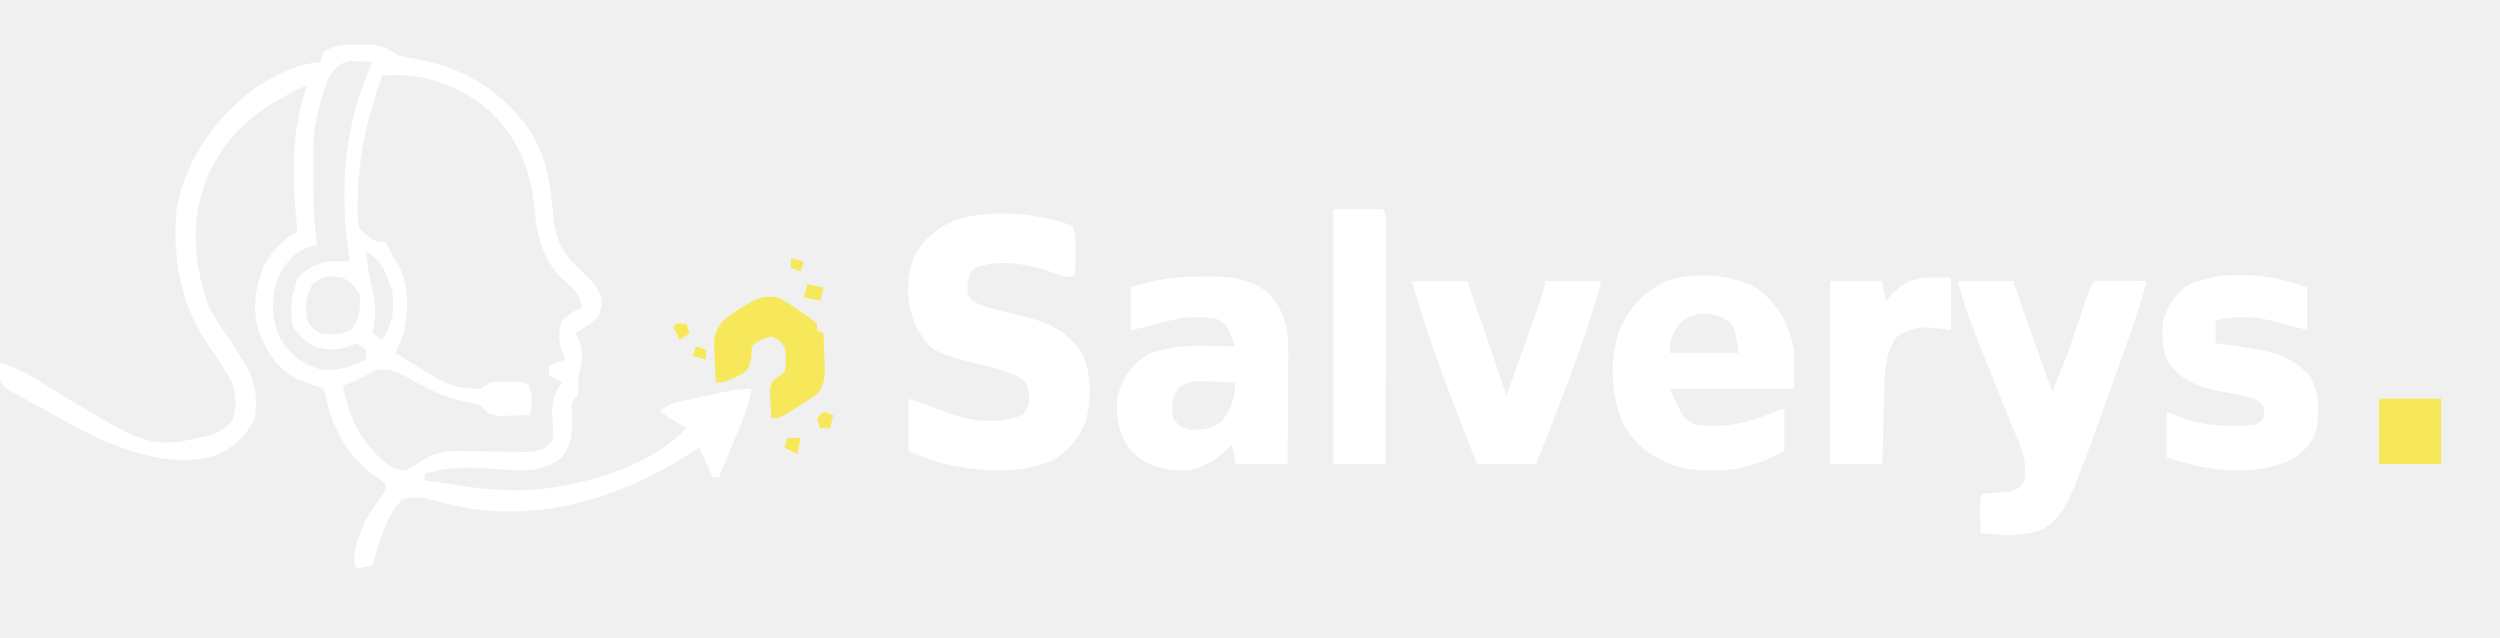
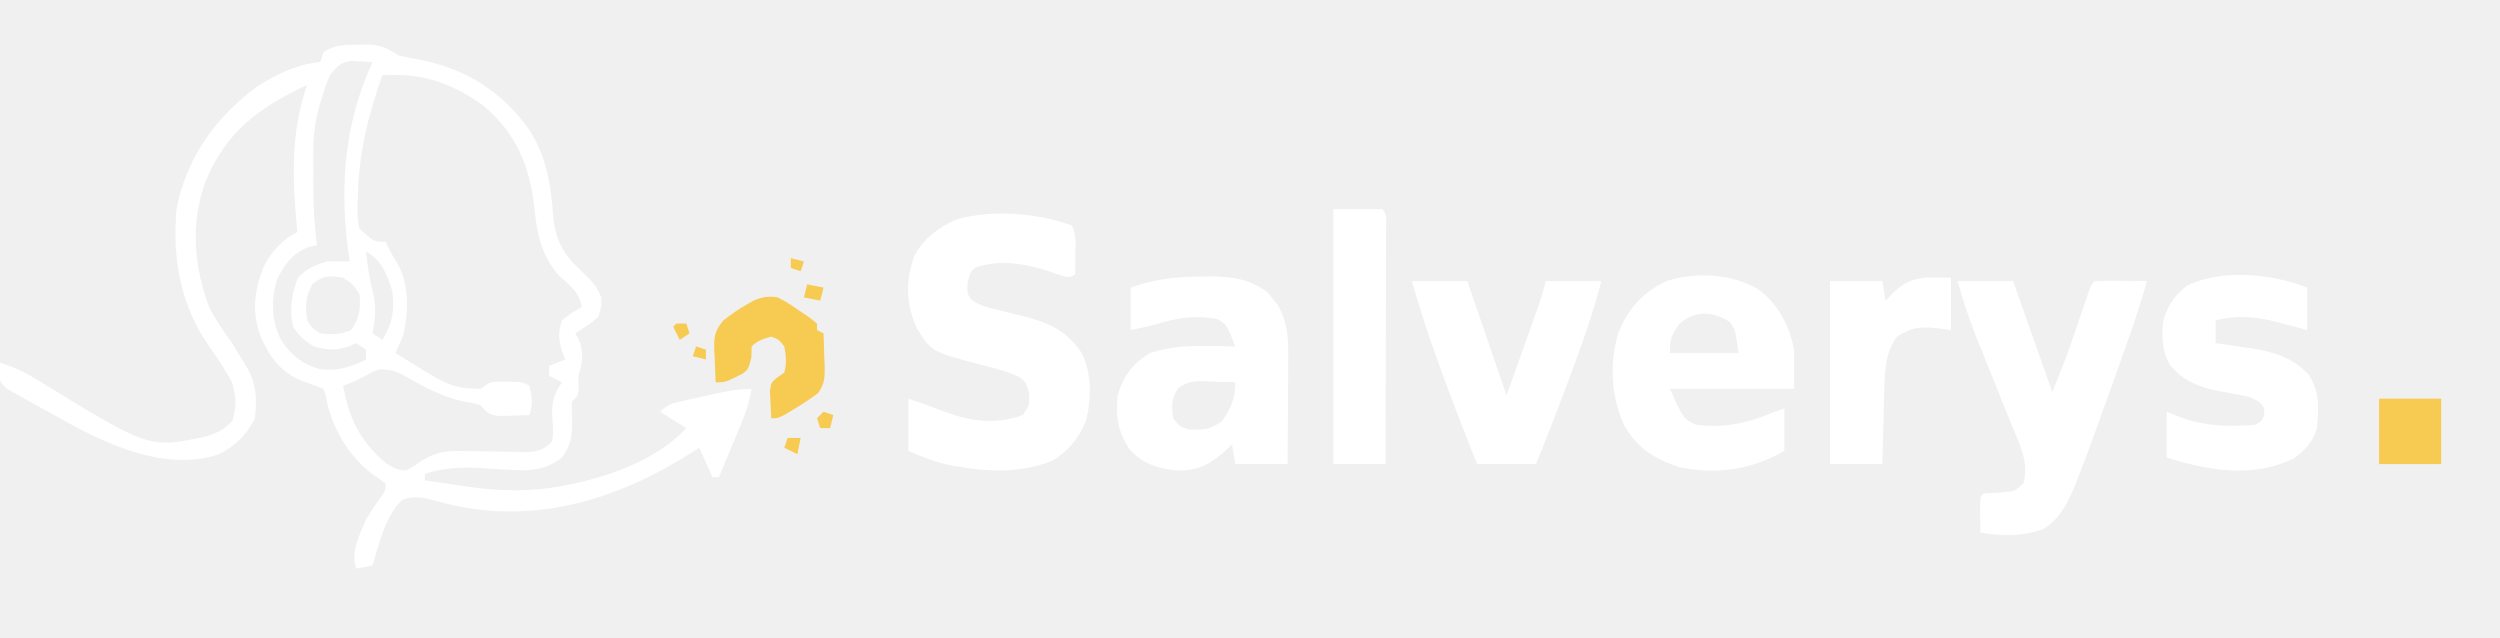
<svg xmlns="http://www.w3.org/2000/svg" version="1.1" width="765" height="195" viewBox="0 0 765 195">
  <path d="M0 0 C1.205 -0.017 2.411 -0.034 3.652 -0.051 C7.353 0.343 8.969 1.353 12.062 3.312 C14.193 3.802 16.342 4.213 18.5 4.562 C32.678 7.395 43.93 14.445 52.234 26.379 C57.287 34.486 58.615 42.569 59.292 51.944 C59.886 59.293 62.169 63.85 67.625 68.938 C70.43 71.563 72.683 73.685 74.062 77.312 C74.125 80.25 74.125 80.25 73.062 83.312 C70.905 85.289 68.578 86.828 66.062 88.312 C66.392 88.849 66.722 89.385 67.062 89.938 C68.735 93.909 68.406 97.283 67.062 101.312 C67.073 101.818 67.073 101.818 67.125 104.375 C67.062 107.312 67.062 107.312 65.062 109.312 C64.973 111.703 64.973 111.703 65.125 114.562 C65.199 119.281 64.916 122.377 62.062 126.312 C57.219 130.009 52.549 130.504 46.605 130.121 C45.575 130.064 44.544 130.006 43.482 129.947 C41.339 129.816 39.196 129.681 37.053 129.541 C30.911 129.208 25.938 129.449 20.062 131.312 C20.062 131.972 20.062 132.632 20.062 133.312 C23.498 133.825 26.936 134.32 30.375 134.812 C31.332 134.956 32.289 135.099 33.275 135.246 C42.787 136.591 51.969 136.883 61.438 135.125 C62.162 134.992 62.887 134.859 63.634 134.722 C76.215 132.245 91.258 126.961 100.062 117.312 C97.422 115.662 94.782 114.013 92.062 112.312 C94.422 109.953 95.713 109.746 98.93 109.023 C99.898 108.804 100.866 108.585 101.863 108.359 C102.878 108.138 103.892 107.916 104.938 107.688 C105.944 107.458 106.951 107.229 107.988 106.992 C112.151 106.063 115.775 105.312 120.062 105.312 C119.436 108.977 118.42 112.183 116.996 115.613 C116.593 116.59 116.19 117.566 115.775 118.572 C115.355 119.58 114.934 120.587 114.5 121.625 C114.288 122.138 114.288 122.138 113.213 124.736 C112.167 127.263 111.117 129.789 110.062 132.312 C109.403 132.312 108.743 132.312 108.062 132.312 C107.403 130.827 107.403 130.827 104.062 123.312 C103.275 123.82 102.487 124.328 101.676 124.852 C79.428 138.911 54.653 146.741 28.335 140.831 C26.815 140.453 25.298 140.059 23.786 139.648 C19.883 138.596 16.915 137.838 13.062 139.312 C7.889 144.43 6.078 152.557 4.062 159.312 C2.413 159.643 0.762 159.972 -0.938 160.312 C-2.672 155.109 0.007 150.213 2.062 145.312 C3.558 142.78 5.142 140.417 6.891 138.055 C8.062 136.312 8.062 136.312 8.062 134.312 C6.723 133.265 5.339 132.275 3.938 131.312 C-3.57 125.635 -8.763 116.532 -10.285 107.176 C-10.5 106.561 -10.716 105.946 -10.938 105.312 C-12.86 104.55 -14.788 103.798 -16.746 103.133 C-23.79 100.496 -26.865 96.435 -29.992 89.715 C-33.011 82.044 -32.208 75.582 -29.285 67.977 C-26.982 63.423 -23.536 59.612 -18.938 57.312 C-18.974 56.955 -18.974 56.955 -19.156 55.145 C-20.499 40.725 -20.899 26.134 -15.938 12.312 C-30.604 19.188 -40.772 26.451 -47.16 42.105 C-51.65 54.853 -50.631 67.734 -45.938 80.312 C-43.911 84.229 -41.496 87.729 -38.938 91.312 C-37.794 93.135 -36.668 94.968 -35.562 96.812 C-35.08 97.607 -34.598 98.401 -34.102 99.219 C-31.407 104.065 -31.33 108.902 -31.938 114.312 C-34.497 119.431 -37.997 122.869 -43.141 125.395 C-56.368 129.736 -70.795 124.859 -82.711 119.035 C-86.769 116.977 -90.754 114.805 -94.715 112.566 C-96.808 111.386 -98.917 110.24 -101.031 109.098 C-102.231 108.422 -103.429 107.744 -104.625 107.062 C-105.66 106.48 -106.695 105.897 -107.762 105.297 C-109.938 103.312 -109.938 103.312 -110.27 100.078 C-110.16 99.165 -110.05 98.253 -109.938 97.312 C-105.164 98.691 -101.231 100.803 -97.062 103.438 C-64.187 123.6 -64.187 123.6 -46.582 119.805 C-43.406 118.798 -41.196 117.579 -38.875 115.188 C-37.477 110.9 -37.618 107.625 -38.938 103.312 C-40.994 99.447 -43.421 95.892 -45.938 92.312 C-54.729 79.712 -57.22 65.432 -55.938 50.312 C-52.879 34.619 -44.106 22.311 -31.332 12.848 C-25.437 9.068 -18.997 5.885 -11.938 5.312 C-11.607 4.322 -11.277 3.333 -10.938 2.312 C-7.518 -0.139 -4.101 0.013 0 0 Z M-8.938 9.312 C-10.168 12.152 -10.168 12.152 -11.125 15.25 C-11.449 16.27 -11.772 17.289 -12.105 18.34 C-13.421 23.041 -14.065 27.282 -14.07 32.172 C-14.072 33.288 -14.073 34.405 -14.074 35.555 C-14.07 36.712 -14.066 37.87 -14.062 39.062 C-14.066 40.205 -14.07 41.347 -14.074 42.523 C-14.067 48.872 -13.781 55.02 -12.938 61.312 C-13.824 61.519 -14.711 61.725 -15.625 61.938 C-20.386 63.914 -22.87 67.05 -25.055 71.68 C-27.036 77.589 -26.875 84.074 -24.25 89.75 C-21.374 94.702 -17.452 97.737 -11.938 99.312 C-6.324 99.832 -2.872 98.729 2.062 96.312 C2.062 95.323 2.062 94.332 2.062 93.312 C1.567 92.983 1.567 92.983 -0.938 91.312 C-1.659 91.622 -2.381 91.931 -3.125 92.25 C-6.976 93.705 -10.003 93.412 -13.938 92.312 C-16.885 90.519 -18.486 89.031 -20.312 86.125 C-21.448 81.016 -20.707 76.28 -18.812 71.438 C-16.173 68.446 -13.723 67.511 -9.938 66.312 C-7.605 66.266 -5.27 66.259 -2.938 66.312 C-3.093 65.199 -3.249 64.085 -3.41 62.938 C-6.027 43.018 -4.451 23.744 4.062 5.312 C2.648 5.204 1.23 5.127 -0.188 5.062 C-0.976 5.016 -1.765 4.97 -2.578 4.922 C-5.873 5.467 -6.9 6.704 -8.938 9.312 Z M7.062 9.312 C2.665 21.749 -0.081 32.979 -0.438 46.25 C-0.48 47.175 -0.523 48.1 -0.568 49.053 C-0.593 51.612 -0.546 53.826 0.062 56.312 C4.484 60.312 4.484 60.312 8.062 60.312 C8.331 60.869 8.599 61.426 8.875 62 C10.062 64.312 10.062 64.312 11.625 66.812 C15.291 73.188 15.177 81.95 13.391 88.941 C12.699 90.766 11.893 92.547 11.062 94.312 C28.05 104.952 28.05 104.952 37.062 105.312 C38.053 104.653 39.042 103.993 40.062 103.312 C42.473 103.082 42.473 103.082 45.125 103.125 C46.003 103.131 46.881 103.138 47.785 103.145 C50.062 103.312 50.062 103.312 52.062 104.312 C52.913 107.869 53.232 109.805 52.062 113.312 C50.126 113.394 48.188 113.452 46.25 113.5 C45.171 113.535 44.092 113.57 42.98 113.605 C39.606 113.267 39.258 112.692 37.062 110.312 C34.672 109.645 34.672 109.645 31.812 109.125 C25.6 107.731 20.592 105.181 15.14 102.005 C11.727 100.048 10.107 99.312 6.062 99.312 C4.027 100.152 4.027 100.152 2 101.25 C-0.346 102.506 -2.394 103.465 -4.938 104.312 C-3.176 114.4 0.259 121.295 8.098 128 C10.202 129.406 11.538 130.106 14.062 130.312 C16.098 129.352 16.098 129.352 18.125 127.938 C22.834 124.702 26.058 124.206 31.777 124.32 C33.117 124.338 34.456 124.355 35.795 124.371 C37.9 124.402 40.004 124.438 42.108 124.484 C44.144 124.526 46.179 124.55 48.215 124.57 C49.432 124.592 50.648 124.614 51.902 124.637 C55.317 124.286 56.711 123.781 59.062 121.312 C59.348 118.352 59.348 118.352 59.125 114.938 C58.811 109.978 59.126 107.385 62.062 103.312 C61.403 102.983 61.403 102.983 58.062 101.312 C58.062 100.323 58.062 99.332 58.062 98.312 C59.712 97.653 61.362 96.993 63.062 96.312 C62.712 95.446 62.361 94.58 62 93.688 C60.952 89.914 60.777 88.008 62.062 84.312 C65.125 81.938 65.125 81.938 68.062 80.312 C67.371 75.648 64.547 73.721 61.168 70.703 C55.685 64.478 54.389 57.944 53.562 49.875 C52.252 37.133 47.925 26.987 37.938 18.625 C30.209 12.9 20.931 9.106 11.25 9.25 C10.46 9.259 9.67 9.268 8.855 9.277 C8.56 9.283 8.56 9.283 7.062 9.312 Z M2.062 63.312 C2.529 67.59 3.115 71.645 4.188 75.812 C5.245 80.282 4.881 83.813 4.062 88.312 C5.053 88.972 6.043 89.632 7.062 90.312 C10.177 85.251 10.928 81.105 10.062 75.312 C8.537 70.36 6.837 65.87 2.062 63.312 Z M-14.375 73.312 C-16.535 77.46 -16.529 79.658 -15.938 84.312 C-14.375 86.812 -14.375 86.812 -11.938 88.312 C-8.364 88.759 -5.918 88.699 -2.562 87.375 C0.071 84.033 0.48 80.499 0.062 76.312 C-1.938 73.25 -1.938 73.25 -4.938 71.312 C-9.193 70.566 -11.002 70.545 -14.375 73.312 Z " fill="#FFFFFF" transform="translate(109.9375,13.6875)" />
  <path d="M0 0 C1.442 2.884 1.094 5.417 1.062 8.625 C1.053 9.814 1.044 11.002 1.035 12.227 C1.024 13.142 1.012 14.057 1 15 C-1 16 -1 16 -3.582 15.223 C-4.115 15.031 -4.115 15.031 -6.812 14.062 C-13.982 11.76 -21.995 10.25 -29.312 12.809 C-31 14 -31 14 -31.938 17.438 C-32 21 -32 21 -30.81 22.631 C-28.607 24.297 -26.787 24.815 -24.105 25.465 C-23.15 25.708 -22.194 25.951 -21.209 26.201 C-19.207 26.689 -17.204 27.176 -15.201 27.662 C-7.23 29.691 -1.802 31.969 3 39 C6.075 45.426 6.045 52.777 4.348 59.637 C2.219 65.017 -1.024 69.001 -6 72 C-15.439 75.698 -25.121 75.466 -34.938 73.75 C-35.286 73.689 -35.286 73.689 -37.05 73.382 C-41.877 72.441 -45.236 71.042 -50 69 C-50 63.72 -50 58.44 -50 53 C-46.17 54.277 -42.491 55.59 -38.75 57.062 C-30.541 60.036 -23.315 60.97 -15 58 C-13 55 -13 55 -13.062 51.5 C-14 48 -14 48 -16.008 46.43 C-19.844 44.597 -23.698 43.643 -27.812 42.625 C-43.067 38.58 -43.067 38.58 -47.438 31.438 C-50.809 24.021 -51.002 16.853 -48.164 9.176 C-45.346 3.909 -40.516 0.339 -35.062 -1.938 C-24.202 -4.958 -10.484 -3.809 0 0 Z " fill="#FFFFFF" transform="translate(328,69)" />
  <path d="M0 0 C0.445 -0.007 0.445 -0.007 2.698 -0.041 C9.246 0.003 15.042 0.767 20.336 4.988 C20.782 5.549 21.228 6.11 21.688 6.688 C22.149 7.241 22.61 7.794 23.086 8.363 C26.539 14.027 26.584 19.515 26.508 25.93 C26.505 26.831 26.502 27.733 26.499 28.662 C26.488 31.525 26.463 34.387 26.438 37.25 C26.427 39.198 26.418 41.146 26.41 43.094 C26.388 47.854 26.354 52.615 26.312 57.375 C21.032 57.375 15.752 57.375 10.312 57.375 C10.148 56.385 10.148 56.385 9.312 51.375 C8.888 51.785 8.464 52.195 8.027 52.617 C3.441 56.831 -0.425 59.39 -6.918 59.367 C-12.979 58.9 -17.646 57.53 -21.938 53 C-25.6 47.506 -26.383 42.888 -25.688 36.375 C-23.999 30.514 -20.978 26.399 -15.688 23.375 C-9.735 21.48 -4.401 21.118 1.812 21.25 C2.224 21.255 2.224 21.255 4.305 21.277 C6.307 21.301 8.31 21.336 10.312 21.375 C7.656 14.555 7.656 14.555 4.562 12.938 C-2.231 11.762 -7.512 12.685 -14.039 14.621 C-16.555 15.337 -19.123 15.862 -21.688 16.375 C-21.688 12.085 -21.688 7.795 -21.688 3.375 C-14.372 0.755 -7.705 0.048 0 0 Z M-7.145 34.168 C-9.369 37.35 -9.169 39.588 -8.688 43.375 C-7.114 45.488 -6.188 46.263 -3.602 46.844 C0.657 46.902 2.703 46.816 6.25 44.25 C9.034 40.369 10.312 37.158 10.312 32.375 C7.895 32.267 5.482 32.188 3.062 32.125 C2.381 32.091 1.699 32.058 0.996 32.023 C-2.444 31.957 -4.332 32.115 -7.145 34.168 Z " fill="#FFFFFF" transform="translate(367.6875,84.625)" />
  <path d="M0 0 C6.24 4.628 9.422 10.963 10.98 18.469 C10.98 22.429 10.98 26.389 10.98 30.469 C-1.56 30.469 -14.1 30.469 -27.02 30.469 C-23.02 39.469 -23.02 39.469 -19.02 41.469 C-10.201 42.509 -3.07 40.961 4.98 37.469 C5.97 37.139 6.96 36.809 7.98 36.469 C7.98 40.759 7.98 45.049 7.98 49.469 C-2.134 55.194 -12.558 56.761 -24.02 54.469 C-31.576 51.95 -37.015 48.702 -40.973 41.672 C-45.025 33.144 -45.568 22.706 -42.895 13.594 C-39.867 5.996 -35.419 0.894 -28.02 -2.531 C-19.256 -5.433 -7.866 -4.743 0 0 Z M-24.02 10.469 C-26.558 13.882 -27.02 15.108 -27.02 19.469 C-20.09 19.469 -13.16 19.469 -6.02 19.469 C-7.02 12.469 -7.02 12.469 -8.582 10.094 C-13.735 6.658 -19.184 6.324 -24.02 10.469 Z " fill="#FFFFFF" transform="translate(538.0195,88.53125)" />
  <path d="M0 0 C5.61 0 11.22 0 17 0 C20.96 11.22 24.92 22.44 29 34 C33.492 22.771 33.492 22.771 35.105 18.027 C35.449 17.026 35.793 16.025 36.146 14.994 C36.852 12.921 37.558 10.848 38.264 8.775 C38.603 7.786 38.943 6.797 39.293 5.777 C39.445 5.33 39.445 5.33 40.216 3.066 C41 1 41 1 42 0 C44.697 -0.073 47.367 -0.092 50.062 -0.062 C50.821 -0.058 51.58 -0.053 52.361 -0.049 C54.241 -0.037 56.12 -0.019 58 0 C56.073 6.622 53.963 13.145 51.637 19.637 C51.322 20.519 51.008 21.402 50.684 22.311 C50.022 24.166 49.359 26.021 48.695 27.875 C47.697 30.662 46.705 33.451 45.713 36.24 C42.822 44.346 39.903 52.442 36.77 60.457 C36.328 61.587 35.887 62.718 35.433 63.882 C33.225 68.686 30.759 73.427 26 76 C19.512 78.238 13.716 78.037 7 77 C6.973 75.188 6.954 73.375 6.938 71.562 C6.926 70.553 6.914 69.544 6.902 68.504 C7 66 7 66 8 65 C9.624 64.895 11.249 64.816 12.875 64.75 C17.699 64.301 17.699 64.301 20.188 61.812 C22.041 55.398 18.688 49.255 16.289 43.359 C15.92 42.437 15.551 41.515 15.171 40.565 C13.995 37.624 12.811 34.687 11.625 31.75 C10.447 28.827 9.271 25.904 8.1 22.978 C7.373 21.162 6.642 19.348 5.906 17.535 C3.595 11.767 1.713 5.974 0 0 Z " fill="#FFFFFF" transform="translate(599,86)" />
  <path d="M0 0 C0 4.29 0 8.58 0 13 C-1.074 12.711 -2.148 12.422 -3.254 12.125 C-4.69 11.75 -6.126 11.375 -7.562 11 C-8.267 10.809 -8.971 10.618 -9.697 10.422 C-15.954 8.807 -21.654 8.462 -28 10 C-28 12.31 -28 14.62 -28 17 C-26.793 17.17 -25.587 17.34 -24.344 17.516 C-22.729 17.76 -21.114 18.005 -19.5 18.25 C-19.104 18.305 -19.104 18.305 -17.102 18.582 C-10.286 19.643 -4.345 21.474 0.438 26.625 C3.875 31.85 3.55 36.866 3 43 C1.729 47.326 -0.527 49.657 -4.188 52.312 C-16.585 58.368 -30.287 56.005 -43 52 C-43 47.38 -43 42.76 -43 38 C-41.329 38.66 -39.659 39.32 -37.938 40 C-30.557 42.489 -23.72 42.602 -16 42 C-14 41 -14 41 -13.188 39.125 C-13 37 -13 37 -14.237 35.431 C-16.236 33.808 -17.504 33.427 -20.02 32.973 C-20.795 32.82 -21.57 32.667 -22.369 32.51 C-23.986 32.214 -25.603 31.919 -27.221 31.627 C-33.186 30.448 -37.678 28.642 -41.812 23.938 C-44.525 19.511 -44.578 15.029 -44 10 C-42.588 5.4 -40.744 2.605 -37 -0.438 C-26.594 -5.857 -10.516 -4.206 0 0 Z " fill="#FFFFFF" transform="translate(706,88)" />
  <path d="M0 0 C5.61 0 11.22 0 17 0 C20.96 11.55 24.92 23.1 29 35 C30.794 29.968 32.589 24.935 34.438 19.75 C35.003 18.168 35.568 16.586 36.15 14.956 C36.599 13.695 37.048 12.433 37.496 11.172 C37.728 10.523 37.961 9.874 38.2 9.206 C39.286 6.146 40.211 3.156 41 0 C46.61 0 52.22 0 58 0 C55.756 8.795 52.85 17.253 49.688 25.75 C49.195 27.084 48.702 28.418 48.21 29.752 C44.949 38.562 41.572 47.312 38 56 C32.06 56 26.12 56 20 56 C15.326 44.304 10.759 32.587 6.625 20.688 C6.304 19.765 5.983 18.843 5.652 17.892 C3.616 11.969 1.766 6.009 0 0 Z " fill="#FFFFFF" transform="translate(432,86)" />
  <path d="M0 0 C4.95 0 9.9 0 15 0 C16.685 1.685 16.12 3.763 16.124 6.011 C16.121 6.727 16.117 7.444 16.114 8.182 C16.114 8.933 16.114 9.684 16.114 10.458 C16.113 12.953 16.105 15.447 16.098 17.941 C16.096 19.666 16.094 21.391 16.093 23.116 C16.09 27.665 16.08 32.214 16.069 36.763 C16.058 41.401 16.054 46.039 16.049 50.678 C16.038 59.785 16.02 68.893 16 78 C10.72 78 5.44 78 0 78 C0 52.26 0 26.52 0 0 Z " fill="#FFFFFF" transform="translate(408,64)" />
  <path d="M0 0 C0 5.28 0 10.56 0 16 C-0.773 15.897 -0.773 15.897 -4.688 15.375 C-9.647 14.885 -12.573 15.292 -16.688 18.188 C-20.051 22.833 -20.271 28.697 -20.414 34.246 C-20.433 34.902 -20.453 35.558 -20.473 36.234 C-20.532 38.302 -20.579 40.369 -20.625 42.438 C-20.663 43.851 -20.702 45.264 -20.742 46.678 C-20.839 50.118 -20.919 53.559 -21 57 C-26.28 57 -31.56 57 -37 57 C-37 38.52 -37 20.04 -37 1 C-31.72 1 -26.44 1 -21 1 C-20.67 2.98 -20.34 4.96 -20 7 C-19.258 6.216 -18.515 5.433 -17.75 4.625 C-12.044 -0.822 -7.669 -0.183 0 0 Z " fill="#FFFFFF" transform="translate(597,85)" />
-   <path d="M0 0 C3.113 1.68 3.113 1.68 6.312 3.875 C7.381 4.594 8.45 5.314 9.551 6.055 C9.955 6.376 9.955 6.376 12 8 C12 8.66 12 9.32 12 10 C12.66 10.33 13.32 10.66 14 11 C14.108 13.584 14.187 16.164 14.25 18.75 C14.267 19.115 14.267 19.115 14.352 20.961 C14.414 24.388 14.362 26.506 12.305 29.312 C9.882 31.086 7.46 32.722 4.875 34.25 C4.441 34.51 4.441 34.51 2.242 35.828 C0 37 0 37 -2 37 C-2.108 35.231 -2.186 33.459 -2.25 31.688 C-2.296 30.701 -2.343 29.715 -2.391 28.699 C-2 26 -2 26 -0.016 24.395 C0.65 23.934 1.315 23.474 2 23 C2.748 20.273 2.567 17.759 2 15 C0.312 12.875 0.312 12.875 -2 12 C-4.393 12.668 -6.221 13.221 -8 15 C-8.021 16.093 -8.041 17.186 -8.062 18.312 C-9 22 -9 22 -10.773 23.352 C-16.051 26 -16.051 26 -19 26 C-19.136 23.436 -19.234 20.879 -19.312 18.312 C-19.354 17.591 -19.396 16.87 -19.439 16.127 C-19.533 12.038 -19.38 10.482 -16.762 7.156 C-14.387 5.302 -12.131 3.647 -9.5 2.188 C-9.134 1.978 -9.134 1.978 -7.281 0.918 C-4.523 -0.192 -2.954 -0.428 0 0 Z " fill="#F7E75A" transform="translate(238,91)" />
-   <path d="M0 0 C6.27 0 12.54 0 19 0 C19 6.6 19 13.2 19 20 C12.73 20 6.46 20 0 20 C0 13.4 0 6.8 0 0 Z " fill="#F7E75A" transform="translate(728,122)" />
-   <path d="M0 0 C1.65 0.33 3.3 0.66 5 1 C4.67 2.32 4.34 3.64 4 5 C2.35 4.67 0.7 4.34 -1 4 C-0.67 2.68 -0.34 1.36 0 0 Z " fill="#F7E75A" transform="translate(247,87)" />
-   <path d="M0 0 C1.32 0 2.64 0 4 0 C3.67 1.65 3.34 3.3 3 5 C1.68 4.34 0.36 3.68 -1 3 C-0.67 2.01 -0.34 1.02 0 0 Z " fill="#F7E75A" transform="translate(241,134)" />
-   <path d="M0 0 C0.99 0.33 1.98 0.66 3 1 C2.67 2.32 2.34 3.64 2 5 C1.01 5 0.02 5 -1 5 C-1.33 4.01 -1.66 3.02 -2 2 C-1.34 1.34 -0.68 0.68 0 0 Z " fill="#F7E75A" transform="translate(252,126)" />
-   <path d="M0 0 C0.99 0 1.98 0 3 0 C3.33 0.99 3.66 1.98 4 3 C3.01 3.66 2.02 4.32 1 5 C0.34 3.68 -0.32 2.36 -1 1 C-0.67 0.67 -0.34 0.34 0 0 Z " fill="#F7E75A" transform="translate(207,99)" />
-   <path d="M0 0 C0.99 0.33 1.98 0.66 3 1 C3 1.99 3 2.98 3 4 C1.68 3.67 0.36 3.34 -1 3 C-0.67 2.01 -0.34 1.02 0 0 Z " fill="#F7E75A" transform="translate(213,106)" />
-   <path d="M0 0 C1.32 0.33 2.64 0.66 4 1 C3.67 1.99 3.34 2.98 3 4 C2.01 3.67 1.02 3.34 0 3 C0 2.01 0 1.02 0 0 Z " fill="#F7E75A" transform="translate(242,79)" />
+   <path d="M0 0 C3.113 1.68 3.113 1.68 6.312 3.875 C7.381 4.594 8.45 5.314 9.551 6.055 C9.955 6.376 9.955 6.376 12 8 C12 8.66 12 9.32 12 10 C12.66 10.33 13.32 10.66 14 11 C14.108 13.584 14.187 16.164 14.25 18.75 C14.267 19.115 14.267 19.115 14.352 20.961 C14.414 24.388 14.362 26.506 12.305 29.312 C9.882 31.086 7.46 32.722 4.875 34.25 C4.441 34.51 4.441 34.51 2.242 35.828 C0 37 0 37 -2 37 C-2.108 35.231 -2.186 33.459 -2.25 31.688 C-2.296 30.701 -2.343 29.715 -2.391 28.699 C-2 26 -2 26 -0.016 24.395 C0.65 23.934 1.315 23.474 2 23 C2.748 20.273 2.567 17.759 2 15 C0.312 12.875 0.312 12.875 -2 12 C-4.393 12.668 -6.221 13.221 -8 15 C-8.021 16.093 -8.041 17.186 -8.062 18.312 C-9 22 -9 22 -10.773 23.352 C-16.051 26 -16.051 26 -19 26 C-19.136 23.436 -19.234 20.879 -19.312 18.312 C-19.354 17.591 -19.396 16.87 -19.439 16.127 C-19.533 12.038 -19.38 10.482 -16.762 7.156 C-14.387 5.302 -12.131 3.647 -9.5 2.188 C-9.134 1.978 -9.134 1.978 -7.281 0.918 C-4.523 -0.192 -2.954 -0.428 0 0 Z " fill="#F7CA52" transform="translate(238,91)" />
+   <path d="M0 0 C6.27 0 12.54 0 19 0 C19 6.6 19 13.2 19 20 C12.73 20 6.46 20 0 20 C0 13.4 0 6.8 0 0 Z " fill="#F7CA52" transform="translate(728,122)" />
+   <path d="M0 0 C1.65 0.33 3.3 0.66 5 1 C4.67 2.32 4.34 3.64 4 5 C2.35 4.67 0.7 4.34 -1 4 C-0.67 2.68 -0.34 1.36 0 0 Z " fill="#F7CA52" transform="translate(247,87)" />
+   <path d="M0 0 C1.32 0 2.64 0 4 0 C3.67 1.65 3.34 3.3 3 5 C1.68 4.34 0.36 3.68 -1 3 C-0.67 2.01 -0.34 1.02 0 0 Z " fill="#F7CA52" transform="translate(241,134)" />
+   <path d="M0 0 C0.99 0.33 1.98 0.66 3 1 C2.67 2.32 2.34 3.64 2 5 C1.01 5 0.02 5 -1 5 C-1.33 4.01 -1.66 3.02 -2 2 C-1.34 1.34 -0.68 0.68 0 0 Z " fill="#F7CA52" transform="translate(252,126)" />
+   <path d="M0 0 C0.99 0 1.98 0 3 0 C3.33 0.99 3.66 1.98 4 3 C3.01 3.66 2.02 4.32 1 5 C0.34 3.68 -0.32 2.36 -1 1 C-0.67 0.67 -0.34 0.34 0 0 Z " fill="#F7CA52" transform="translate(207,99)" />
+   <path d="M0 0 C0.99 0.33 1.98 0.66 3 1 C3 1.99 3 2.98 3 4 C1.68 3.67 0.36 3.34 -1 3 C-0.67 2.01 -0.34 1.02 0 0 Z " fill="#F7CA52" transform="translate(213,106)" />
+   <path d="M0 0 C1.32 0.33 2.64 0.66 4 1 C3.67 1.99 3.34 2.98 3 4 C2.01 3.67 1.02 3.34 0 3 C0 2.01 0 1.02 0 0 Z " fill="#F7CA52" transform="translate(242,79)" />
</svg>
